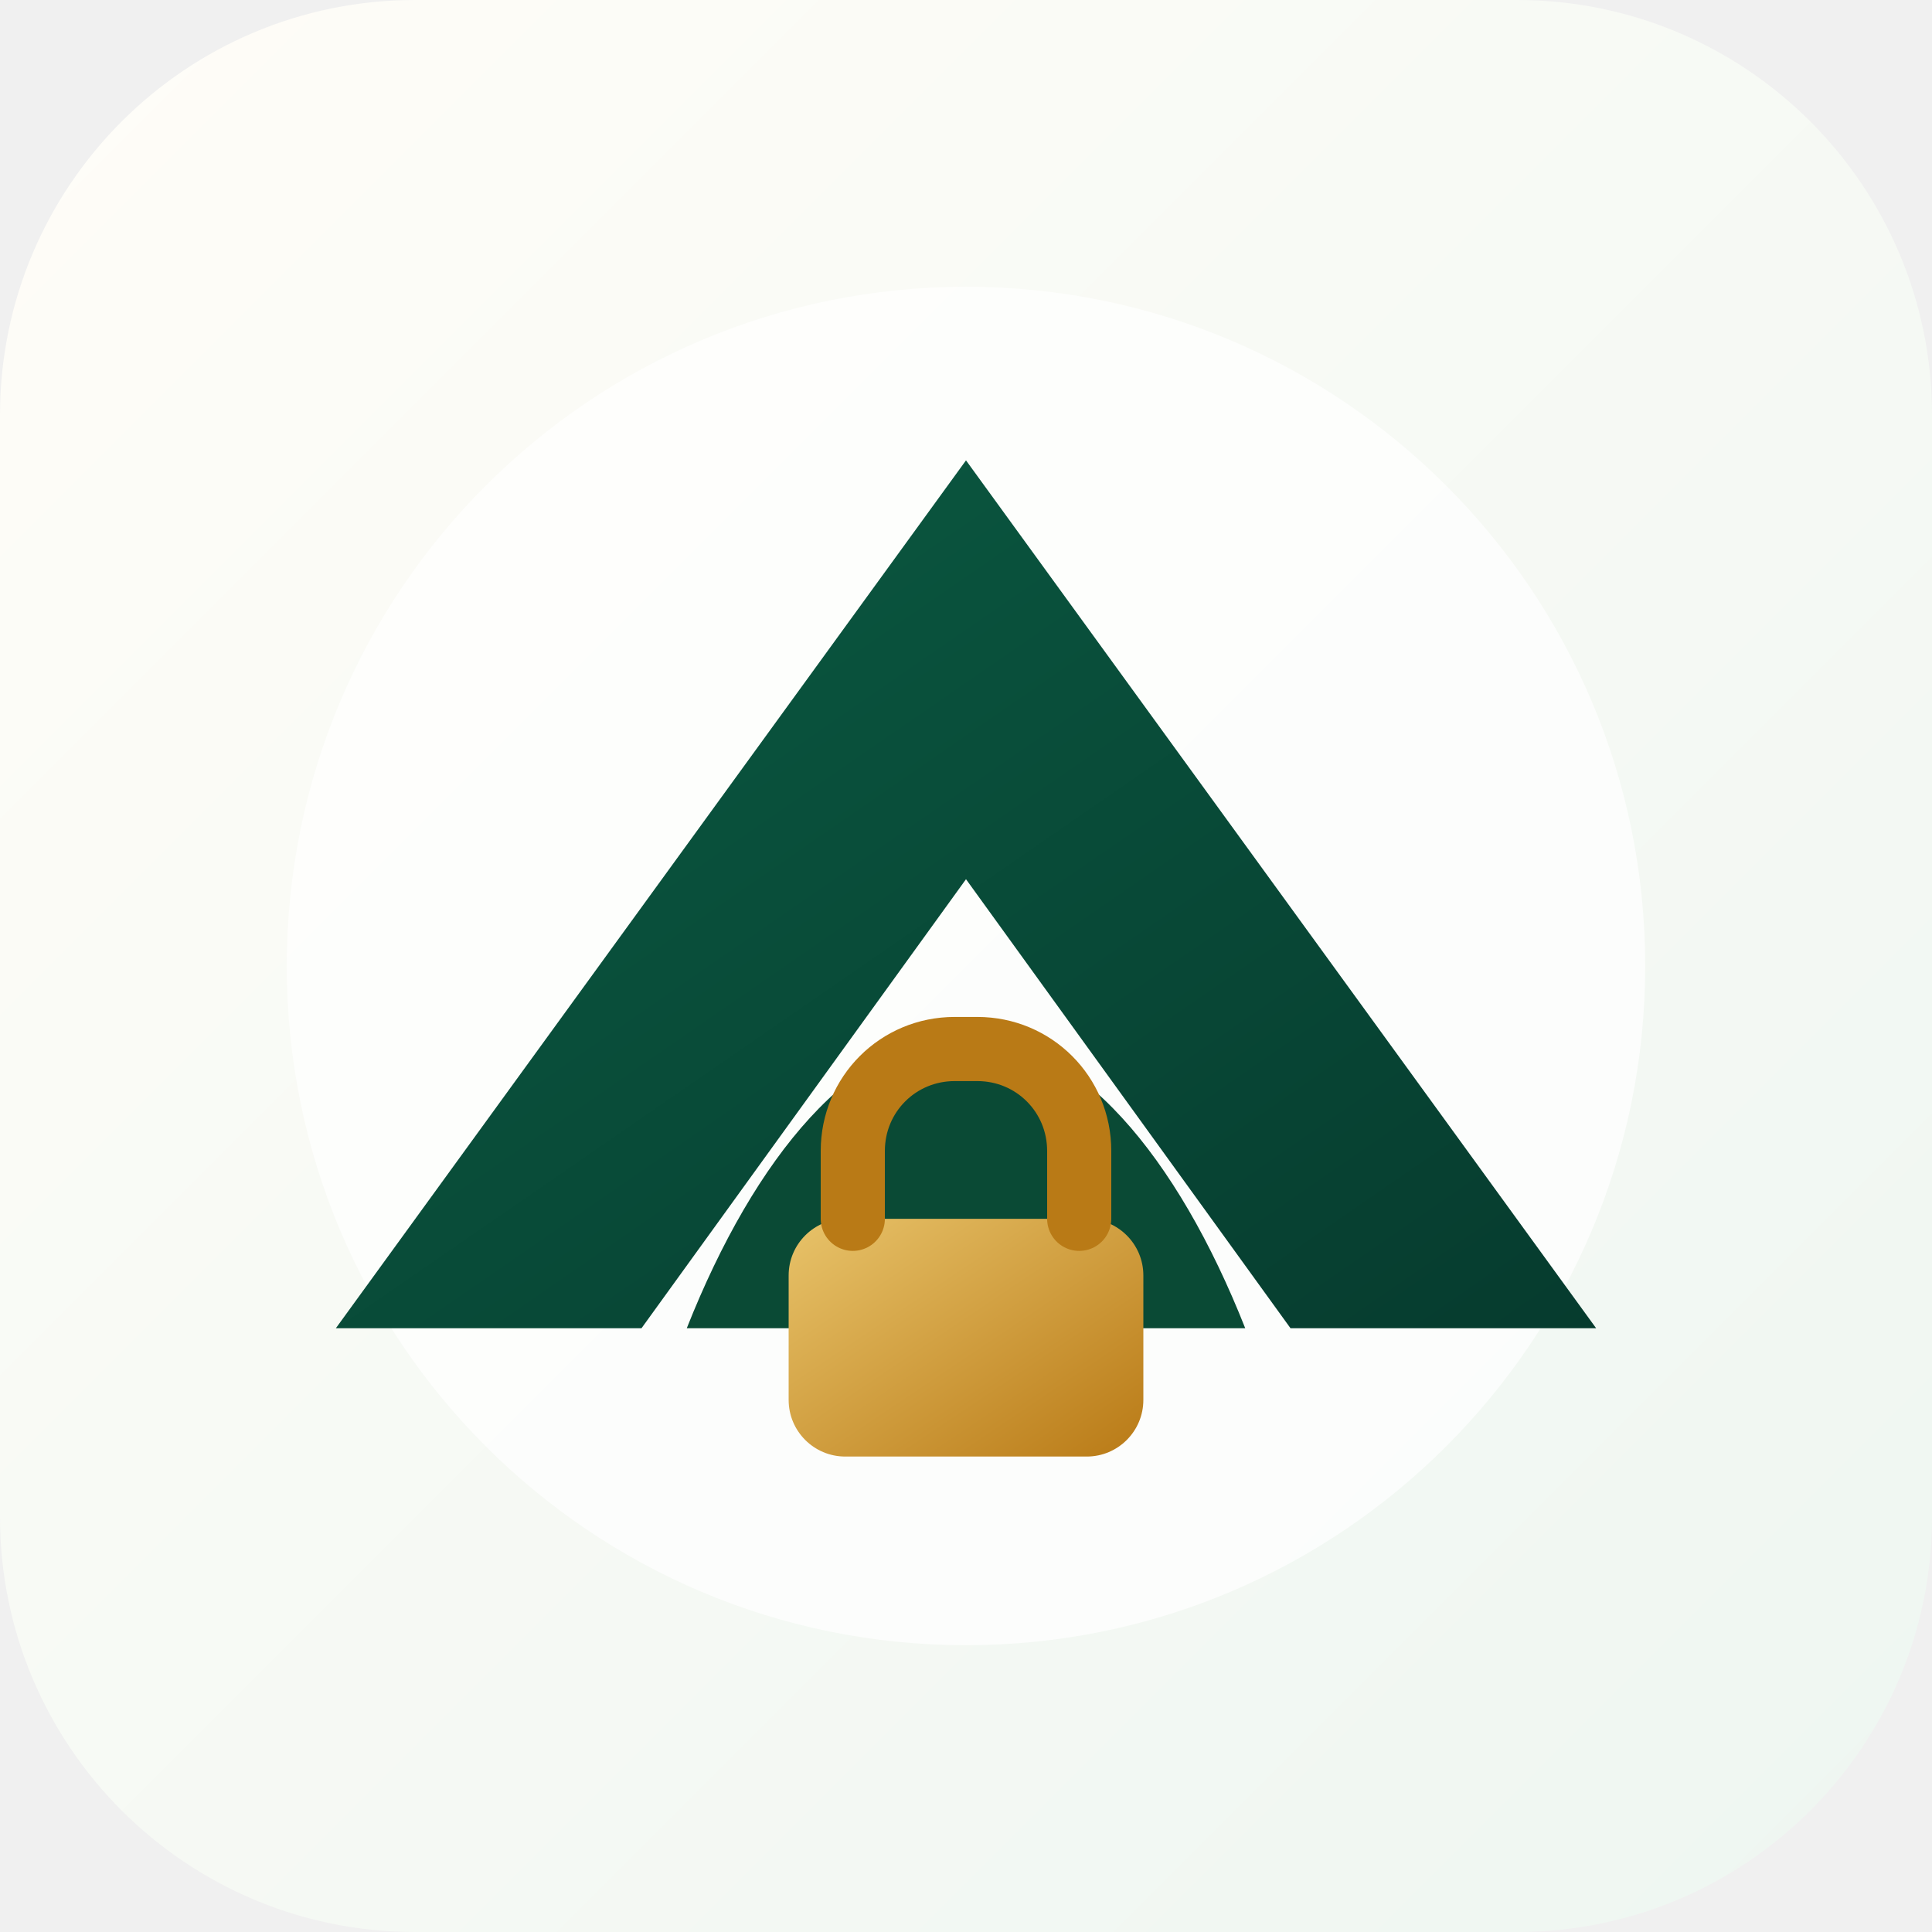
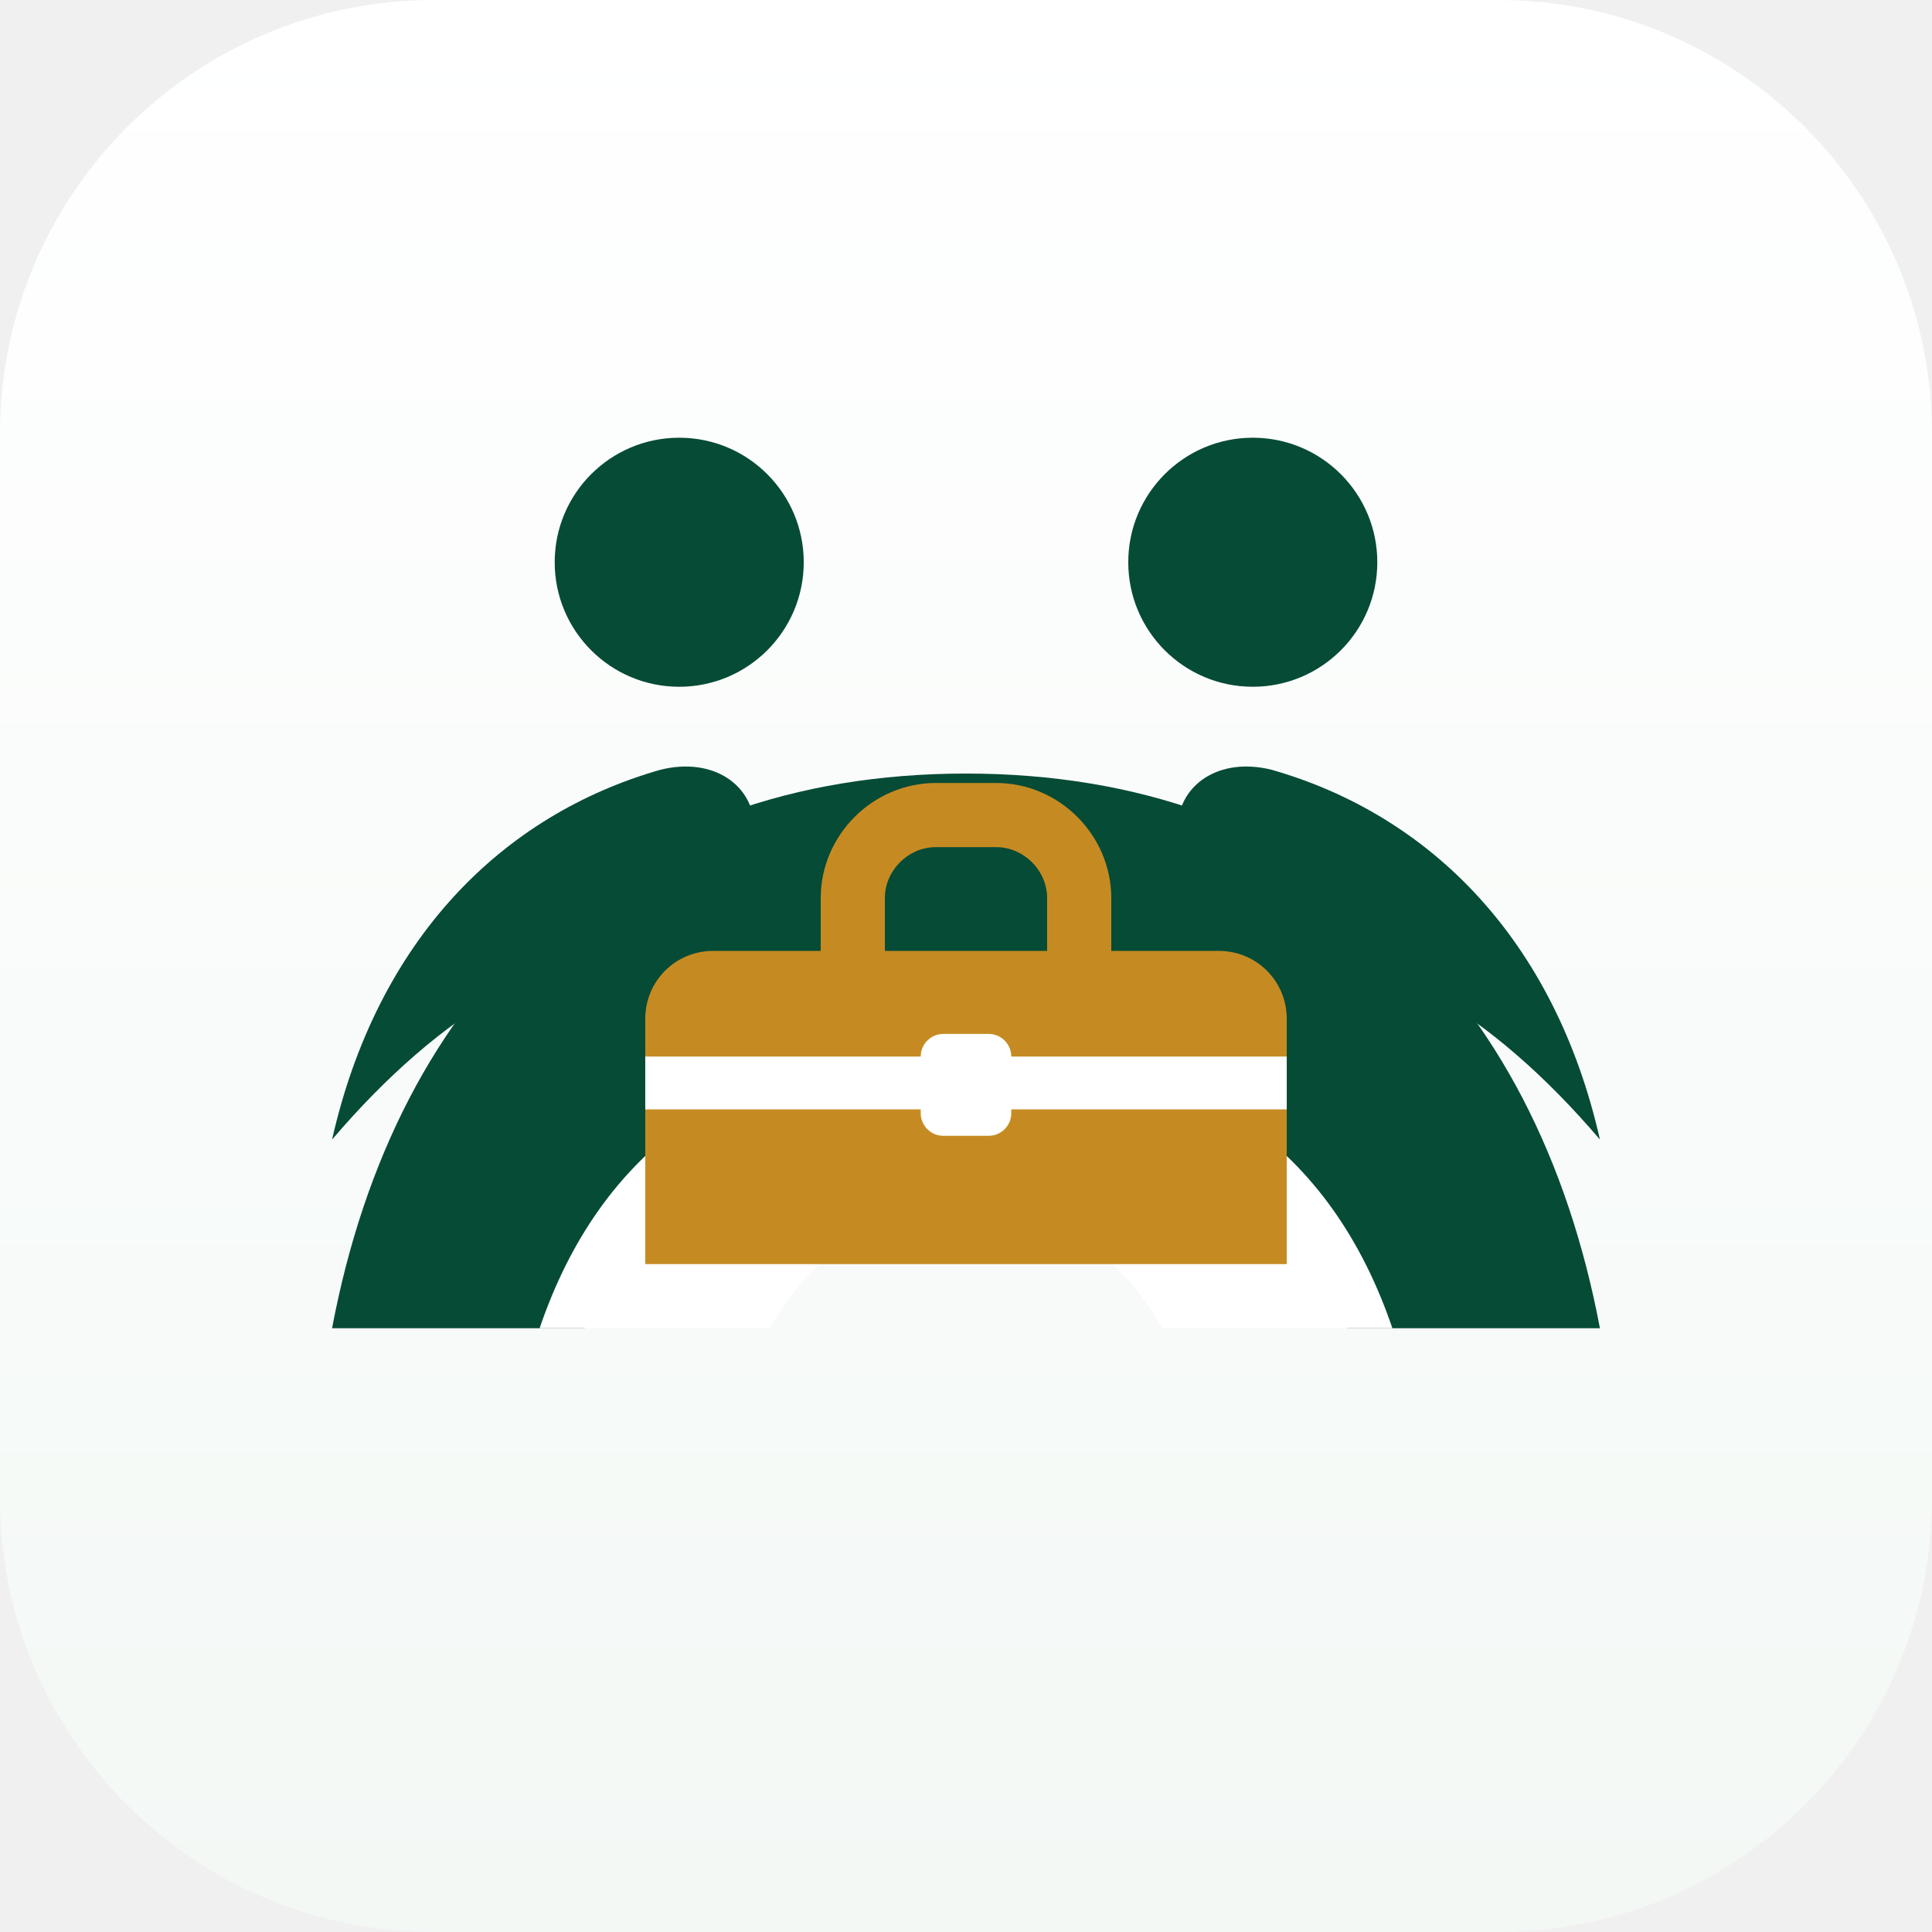
<svg xmlns="http://www.w3.org/2000/svg" viewBox="0 0 1024 1024">
  <defs>
-     <linearGradient id="bg" x1="0" y1="0" x2="1" y2="1">
-       <stop offset="0" stop-color="#FFFDF8" />
-       <stop offset="1" stop-color="#EEF6F1" />
-     </linearGradient>
-     <linearGradient id="green" x1="0" y1="0" x2="1" y2="1">
-       <stop offset="0" stop-color="#0B5C43" />
-       <stop offset="1" stop-color="#063B2E" />
-     </linearGradient>
-     <linearGradient id="gold" x1="0" y1="0" x2="1" y2="1">
-       <stop offset="0" stop-color="#E8C36A" />
-       <stop offset="1" stop-color="#B97A16" />
+     <linearGradient id="bg" x1="0" y1="0" x2="0" y2="1">
+       <stop offset="0" stop-color="#FFFFFF" />
+       <stop offset="1" stop-color="#F3F8F5" />
    </linearGradient>
  </defs>
-   <rect width="1024" height="1024" rx="220" fill="url(#bg)" />
-   <circle cx="512" cy="512" r="360" fill="#FFFFFF" opacity=".72" />
-   <path fill="url(#green)" d="M178 704 512 244l334 460H684L512 466 340 704H178Z" />
-   <path fill="#0A4A35" d="M364 704c36-91 89-155 148-155s112 64 148 155H548c-13-30-24-45-36-45s-23 15-36 45H364Z" />
-   <rect x="418" y="646" width="188" height="126" rx="30" fill="url(#gold)" />
-   <path d="M452 646v-36c0-30 24-54 54-54h12c30 0 54 24 54 54v36" fill="none" stroke="#B97A16" stroke-width="34" stroke-linecap="round" />
+   <rect width="1024" height="1024" rx="230" fill="url(#bg)" />
+   <path d="M176 704c34-180 152-294 336-294s302 114 336 294H714c-34-98-100-150-202-150s-168 52-202 150H176Z" fill="#064B36" />
+   <path d="M286 704c32-94 104-150 226-150s194 56 226 150H616c-24-42-57-62-104-62s-80 20-104 62H286Z" fill="#FFFFFF" />
+   <circle cx="360" cy="298" r="66" fill="#064B36" />
+   <circle cx="664" cy="298" r="66" fill="#064B36" />
+   <path d="M350 408c-84 24-150 90-174 196 58-68 120-104 188-108 20-1 36-17 36-37v-19c0-24-22-39-50-32Zm324 0c84 24 150 90 174 196-58-68-120-104-188-108-20-1-36-17-36-37v-19c0-24 22-39 50-32Z" fill="#064B36" />
+   <path d="M378 504h268c20 0 36 16 36 36v130H342V540c0-20 16-36 36-36Z" fill="#C58B22" />
+   <path d="M452 504v-28c0-24 20-44 44-44h32c24 0 44 20 44 44v28" fill="none" stroke="#C58B22" stroke-width="34" stroke-linecap="round" />
+   <path d="M342 574h340" stroke="#FFFFFF" stroke-width="28" />
+   <rect x="488" y="548" width="48" height="54" rx="12" fill="#FFFFFF" />
</svg>
